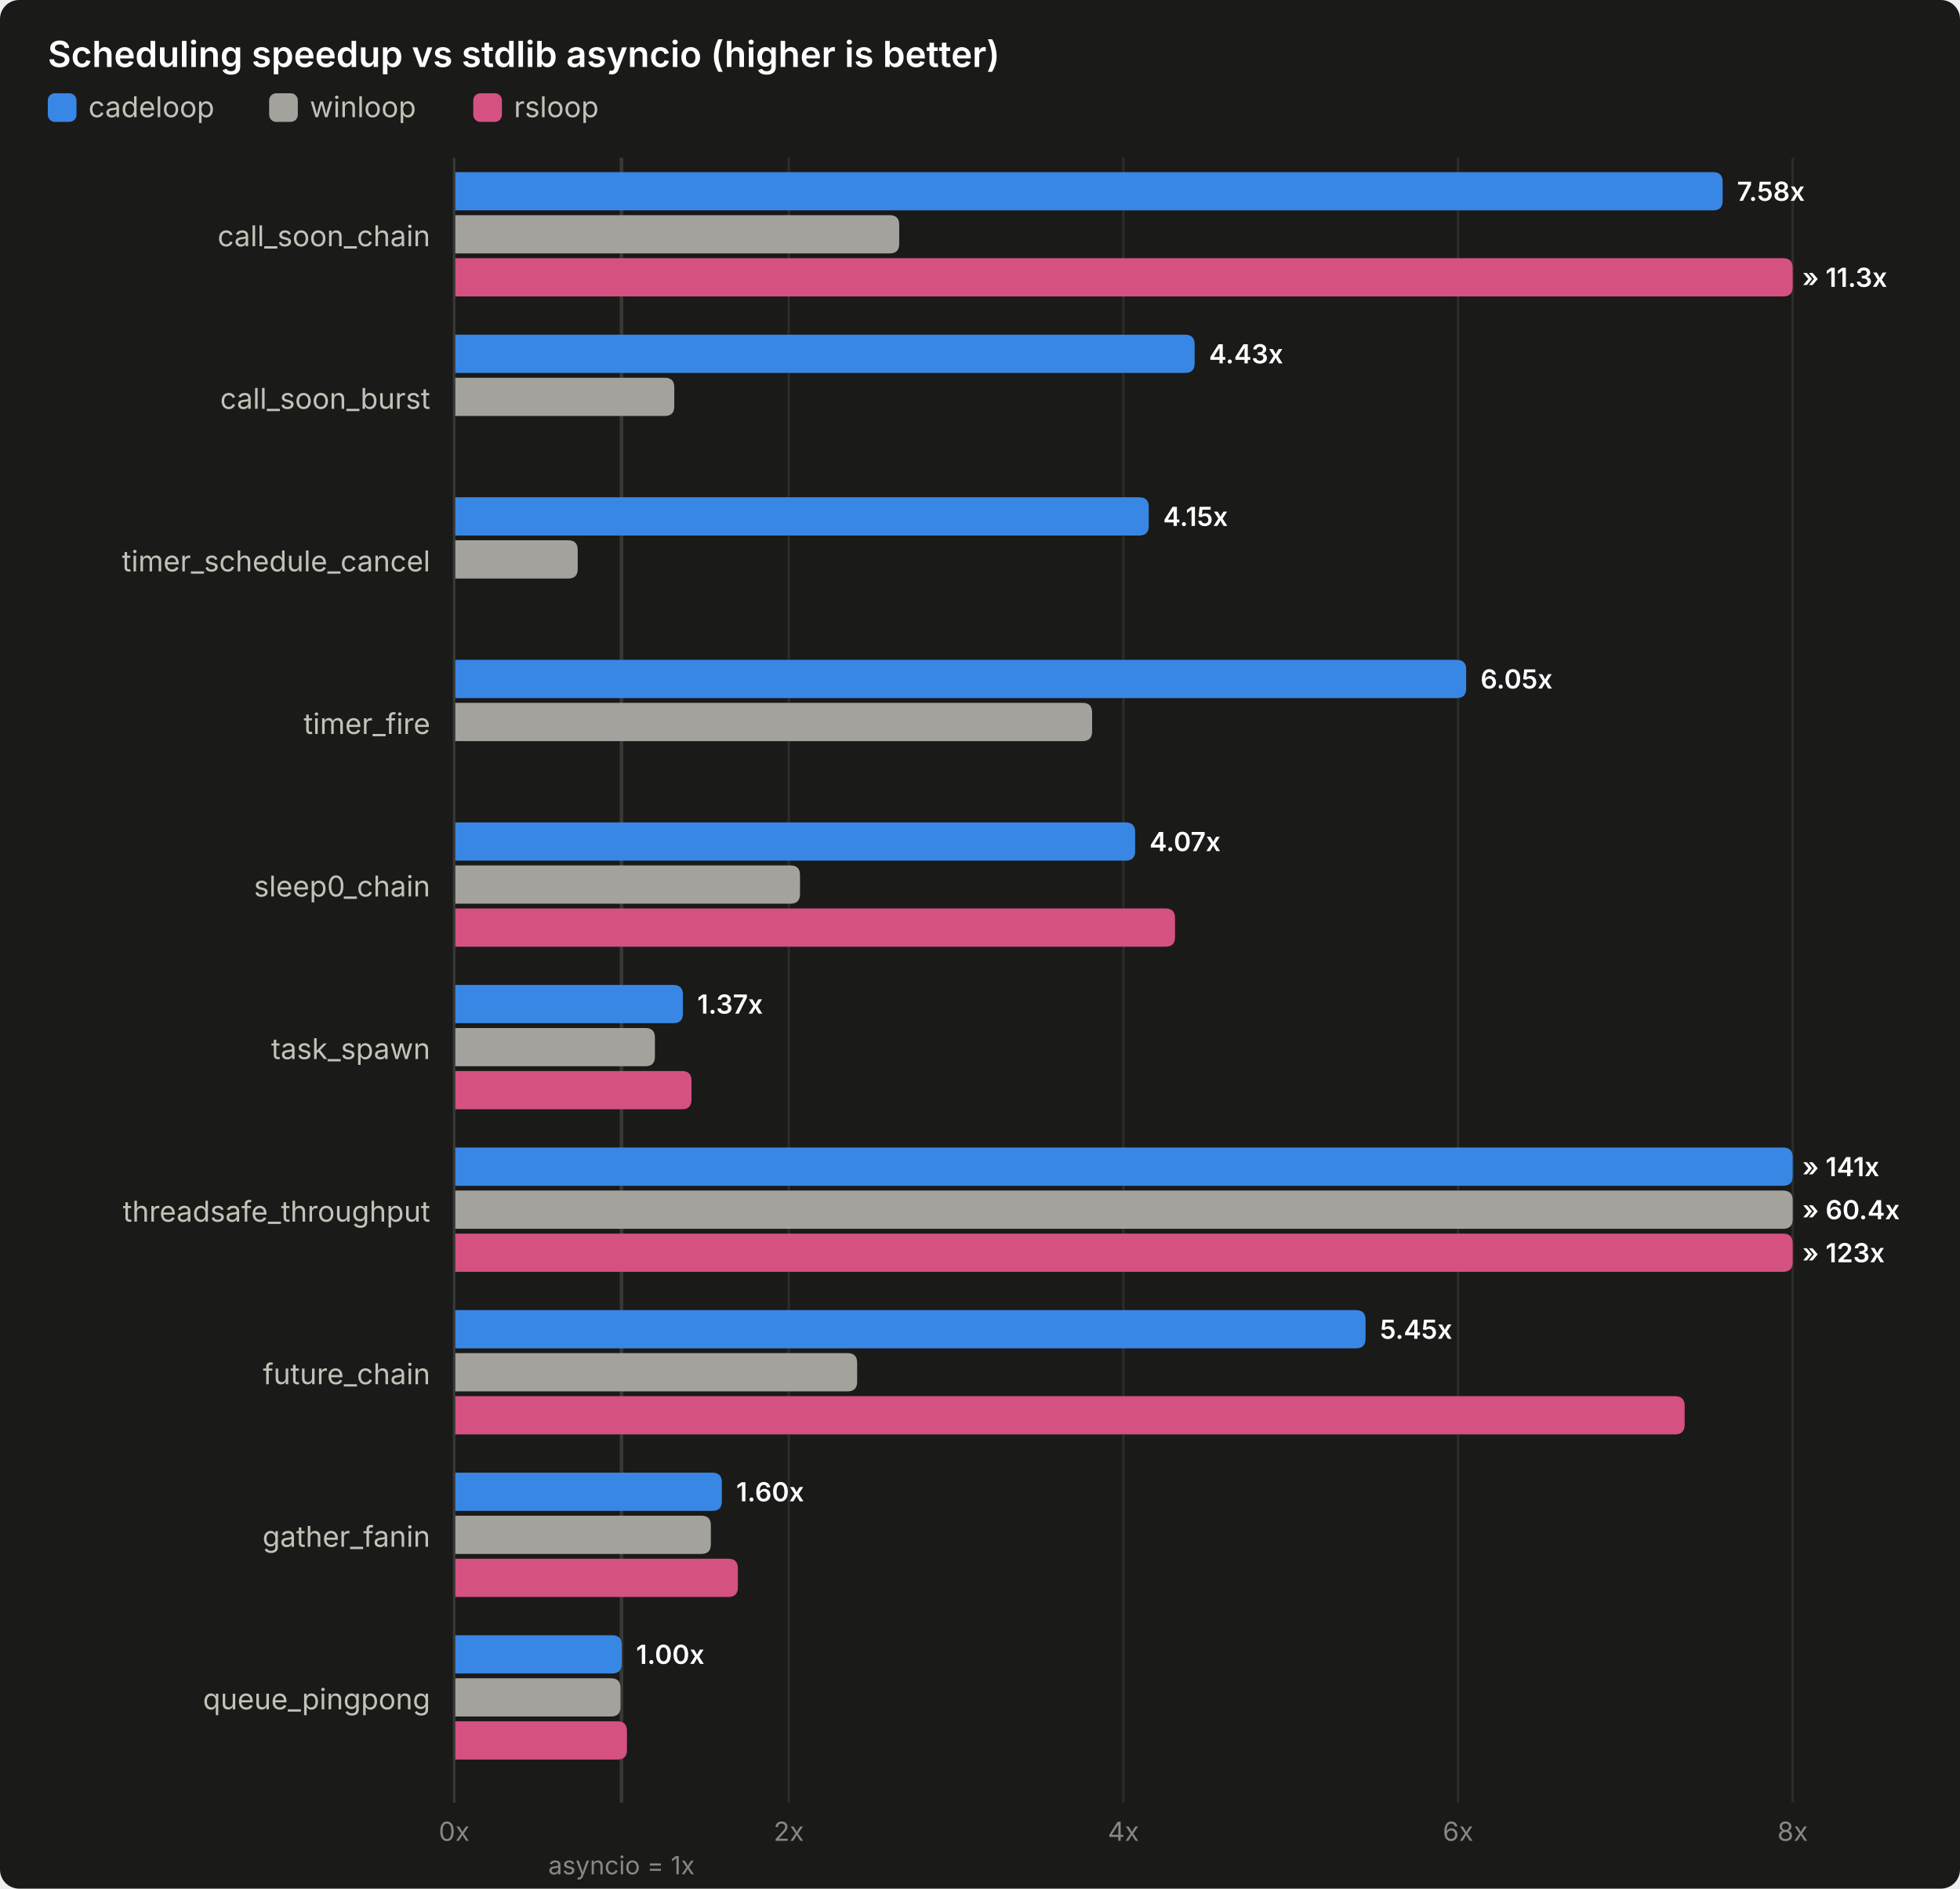
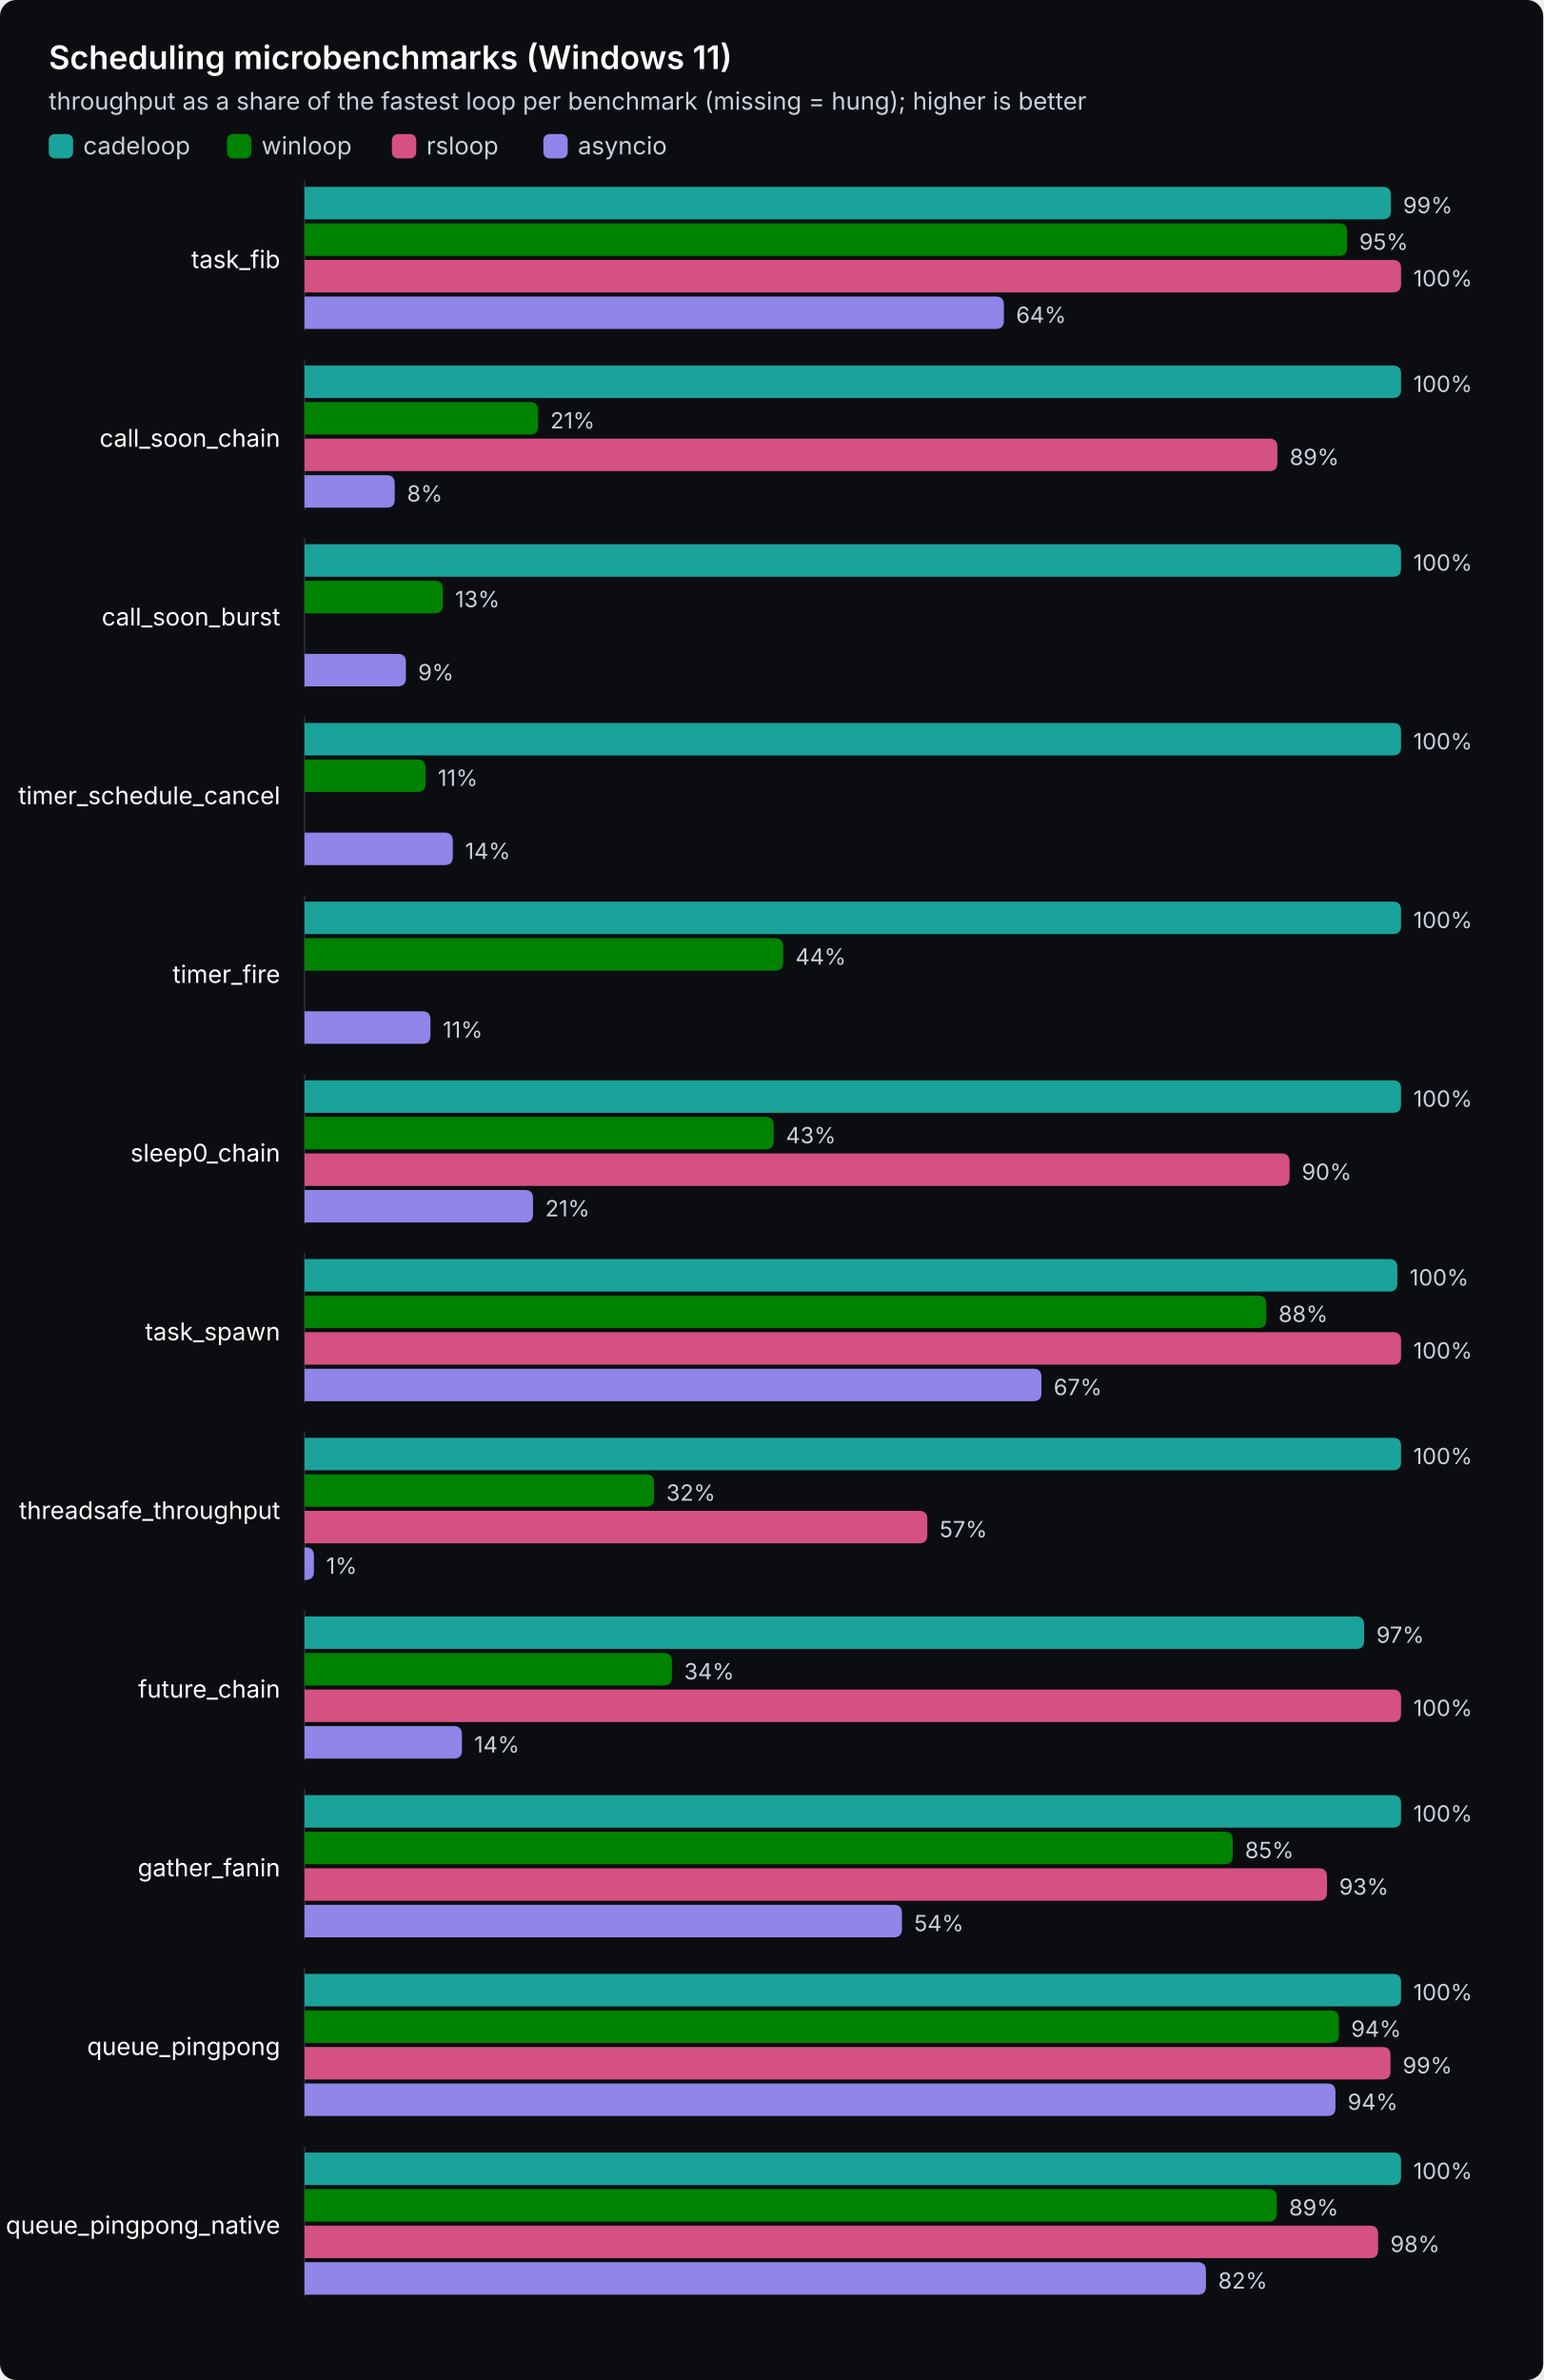
- <svg xmlns="http://www.w3.org/2000/svg" viewBox="0 0 820 790" width="820" height="790" font-family="system-ui, -apple-system, 'Segoe UI', sans-serif">
-   <rect width="820" height="790" fill="#1a1a19" rx="8" />
-   <text x="20" y="28" font-size="15" font-weight="600" fill="#ffffff">Scheduling speedup vs stdlib asyncio (higher is better)</text>
-   <rect x="20" y="39" width="12" height="12" rx="3" fill="#3987e5" />
-   <text x="37" y="49" font-size="12" fill="#c3c2b7">cadeloop</text>
-   <rect x="112.6" y="39" width="12" height="12" rx="3" fill="#a3a29c" />
-   <text x="129.6" y="49" font-size="12" fill="#c3c2b7">winloop</text>
-   <rect x="198.0" y="39" width="12" height="12" rx="3" fill="#d55181" />
-   <text x="215.0" y="49" font-size="12" fill="#c3c2b7">rsloop</text>
-   <line x1="190.0" y1="66" x2="190.0" y2="754" stroke="#2c2c2a" stroke-width="1" />
-   <text x="190.0" y="770" font-size="11" fill="#898781" text-anchor="middle">0x</text>
-   <line x1="330.0" y1="66" x2="330.0" y2="754" stroke="#2c2c2a" stroke-width="1" />
-   <text x="330.0" y="770" font-size="11" fill="#898781" text-anchor="middle">2x</text>
-   <line x1="470.0" y1="66" x2="470.0" y2="754" stroke="#2c2c2a" stroke-width="1" />
-   <text x="470.0" y="770" font-size="11" fill="#898781" text-anchor="middle">4x</text>
-   <line x1="610.0" y1="66" x2="610.0" y2="754" stroke="#2c2c2a" stroke-width="1" />
-   <text x="610.0" y="770" font-size="11" fill="#898781" text-anchor="middle">6x</text>
-   <line x1="750.0" y1="66" x2="750.0" y2="754" stroke="#2c2c2a" stroke-width="1" />
-   <text x="750.0" y="770" font-size="11" fill="#898781" text-anchor="middle">8x</text>
-   <line x1="260.0" y1="66" x2="260.0" y2="754" stroke="#383835" stroke-width="1.5" />
-   <text x="260.0" y="784" font-size="10.5" fill="#898781" text-anchor="middle">asyncio = 1x</text>
-   <text x="180" y="103.0" font-size="12" fill="#c3c2b7" text-anchor="end">call_soon_chain</text>
-   <path d="M190.0,72.0 h526.7 q4.0,0 4.0,4.0 v8.0 q0,4.0 -4.0,4.0 h-526.7 z" fill="#3987e5" />
-   <rect x="190.0" y="71.0" width="0" height="0" fill="#1a1a19" />
-   <text x="726.7" y="84" font-size="11" font-weight="600" fill="#ffffff">7.58x</text>
-   <path d="M190.0,90.0 h182.2 q4.0,0 4.0,4.0 v8.0 q0,4.0 -4.0,4.0 h-182.2 z" fill="#a3a29c" />
-   <rect x="190.0" y="89.0" width="0" height="0" fill="#1a1a19" />
-   <path d="M190.0,108.0 h556.0 q4.0,0 4.0,4.0 v8.0 q0,4.0 -4.0,4.0 h-556.0 z" fill="#d55181" />
-   <rect x="190.0" y="107.0" width="0" height="0" fill="#1a1a19" />
-   <text x="754.0" y="120" font-size="11" font-weight="600" fill="#ffffff">» 11.3x</text>
-   <text x="180" y="171.0" font-size="12" fill="#c3c2b7" text-anchor="end">call_soon_burst</text>
-   <path d="M190.0,140.0 h305.8 q4.0,0 4.0,4.0 v8.0 q0,4.0 -4.0,4.0 h-305.8 z" fill="#3987e5" />
-   <rect x="190.0" y="139.0" width="0" height="0" fill="#1a1a19" />
-   <text x="505.8" y="152" font-size="11" font-weight="600" fill="#ffffff">4.43x</text>
-   <path d="M190.0,158.0 h88.1 q4.0,0 4.0,4.0 v8.0 q0,4.0 -4.0,4.0 h-88.1 z" fill="#a3a29c" />
-   <rect x="190.0" y="157.0" width="0" height="0" fill="#1a1a19" />
-   <text x="180" y="239.0" font-size="12" fill="#c3c2b7" text-anchor="end">timer_schedule_cancel</text>
-   <path d="M190.0,208.0 h286.6 q4.0,0 4.0,4.0 v8.0 q0,4.0 -4.0,4.0 h-286.6 z" fill="#3987e5" />
-   <rect x="190.0" y="207.0" width="0" height="0" fill="#1a1a19" />
-   <text x="486.6" y="220" font-size="11" font-weight="600" fill="#ffffff">4.15x</text>
-   <path d="M190.0,226.0 h47.7 q4.0,0 4.0,4.0 v8.0 q0,4.0 -4.0,4.0 h-47.7 z" fill="#a3a29c" />
-   <rect x="190.0" y="225.0" width="0" height="0" fill="#1a1a19" />
-   <text x="180" y="307.0" font-size="12" fill="#c3c2b7" text-anchor="end">timer_fire</text>
-   <path d="M190.0,276.0 h419.4 q4.0,0 4.0,4.0 v8.0 q0,4.0 -4.0,4.0 h-419.4 z" fill="#3987e5" />
-   <rect x="190.0" y="275.0" width="0" height="0" fill="#1a1a19" />
-   <text x="619.4" y="288" font-size="11" font-weight="600" fill="#ffffff">6.05x</text>
-   <path d="M190.0,294.0 h262.9 q4.0,0 4.0,4.0 v8.0 q0,4.0 -4.0,4.0 h-262.9 z" fill="#a3a29c" />
-   <rect x="190.0" y="293.0" width="0" height="0" fill="#1a1a19" />
-   <text x="180" y="375.0" font-size="12" fill="#c3c2b7" text-anchor="end">sleep0_chain</text>
-   <path d="M190.0,344.0 h280.9 q4.0,0 4.0,4.0 v8.0 q0,4.0 -4.0,4.0 h-280.9 z" fill="#3987e5" />
-   <rect x="190.0" y="343.0" width="0" height="0" fill="#1a1a19" />
-   <text x="480.9" y="356" font-size="11" font-weight="600" fill="#ffffff">4.07x</text>
-   <path d="M190.0,362.0 h140.7 q4.0,0 4.0,4.0 v8.0 q0,4.0 -4.0,4.0 h-140.7 z" fill="#a3a29c" />
-   <rect x="190.0" y="361.0" width="0" height="0" fill="#1a1a19" />
-   <path d="M190.0,380.0 h297.6 q4.0,0 4.0,4.0 v8.0 q0,4.0 -4.0,4.0 h-297.6 z" fill="#d55181" />
-   <rect x="190.0" y="379.0" width="0" height="0" fill="#1a1a19" />
-   <text x="180" y="443.0" font-size="12" fill="#c3c2b7" text-anchor="end">task_spawn</text>
-   <path d="M190.0,412.0 h91.7 q4.0,0 4.0,4.0 v8.0 q0,4.0 -4.0,4.0 h-91.7 z" fill="#3987e5" />
-   <rect x="190.0" y="411.0" width="0" height="0" fill="#1a1a19" />
-   <text x="291.7" y="424" font-size="11" font-weight="600" fill="#ffffff">1.37x</text>
-   <path d="M190.0,430.0 h80.0 q4.0,0 4.0,4.0 v8.0 q0,4.0 -4.0,4.0 h-80.0 z" fill="#a3a29c" />
-   <rect x="190.0" y="429.0" width="0" height="0" fill="#1a1a19" />
-   <path d="M190.0,448.0 h95.3 q4.0,0 4.0,4.0 v8.0 q0,4.0 -4.0,4.0 h-95.3 z" fill="#d55181" />
-   <rect x="190.0" y="447.0" width="0" height="0" fill="#1a1a19" />
-   <text x="180" y="511.0" font-size="12" fill="#c3c2b7" text-anchor="end">threadsafe_throughput</text>
-   <path d="M190.0,480.0 h556.0 q4.0,0 4.0,4.0 v8.0 q0,4.0 -4.0,4.0 h-556.0 z" fill="#3987e5" />
-   <rect x="190.0" y="479.0" width="0" height="0" fill="#1a1a19" />
-   <text x="754.0" y="492" font-size="11" font-weight="600" fill="#ffffff">» 141x</text>
-   <path d="M190.0,498.0 h556.0 q4.0,0 4.0,4.0 v8.0 q0,4.0 -4.0,4.0 h-556.0 z" fill="#a3a29c" />
-   <rect x="190.0" y="497.0" width="0" height="0" fill="#1a1a19" />
-   <text x="754.0" y="510" font-size="11" font-weight="600" fill="#ffffff">» 60.4x</text>
-   <path d="M190.0,516.0 h556.0 q4.0,0 4.0,4.0 v8.0 q0,4.0 -4.0,4.0 h-556.0 z" fill="#d55181" />
-   <rect x="190.0" y="515.0" width="0" height="0" fill="#1a1a19" />
-   <text x="754.0" y="528" font-size="11" font-weight="600" fill="#ffffff">» 123x</text>
-   <text x="180" y="579.0" font-size="12" fill="#c3c2b7" text-anchor="end">future_chain</text>
-   <path d="M190.0,548.0 h377.3 q4.0,0 4.0,4.0 v8.0 q0,4.0 -4.0,4.0 h-377.3 z" fill="#3987e5" />
-   <rect x="190.0" y="547.0" width="0" height="0" fill="#1a1a19" />
-   <text x="577.3" y="560" font-size="11" font-weight="600" fill="#ffffff">5.45x</text>
-   <path d="M190.0,566.0 h164.6 q4.0,0 4.0,4.0 v8.0 q0,4.0 -4.0,4.0 h-164.6 z" fill="#a3a29c" />
-   <rect x="190.0" y="565.0" width="0" height="0" fill="#1a1a19" />
-   <path d="M190.0,584.0 h510.8 q4.0,0 4.0,4.0 v8.0 q0,4.0 -4.0,4.0 h-510.8 z" fill="#d55181" />
-   <rect x="190.0" y="583.0" width="0" height="0" fill="#1a1a19" />
-   <text x="180" y="647.0" font-size="12" fill="#c3c2b7" text-anchor="end">gather_fanin</text>
-   <path d="M190.0,616.0 h108.0 q4.0,0 4.0,4.0 v8.0 q0,4.0 -4.0,4.0 h-108.0 z" fill="#3987e5" />
-   <rect x="190.0" y="615.0" width="0" height="0" fill="#1a1a19" />
-   <text x="308.0" y="628" font-size="11" font-weight="600" fill="#ffffff">1.60x</text>
-   <path d="M190.0,634.0 h103.4 q4.0,0 4.0,4.0 v8.0 q0,4.0 -4.0,4.0 h-103.4 z" fill="#a3a29c" />
-   <rect x="190.0" y="633.0" width="0" height="0" fill="#1a1a19" />
-   <path d="M190.0,652.0 h114.7 q4.0,0 4.0,4.0 v8.0 q0,4.0 -4.0,4.0 h-114.7 z" fill="#d55181" />
-   <rect x="190.0" y="651.0" width="0" height="0" fill="#1a1a19" />
-   <text x="180" y="715.0" font-size="12" fill="#c3c2b7" text-anchor="end">queue_pingpong</text>
-   <path d="M190.0,684.0 h66.1 q4.0,0 4.0,4.0 v8.0 q0,4.0 -4.0,4.0 h-66.1 z" fill="#3987e5" />
-   <rect x="190.0" y="683.0" width="0" height="0" fill="#1a1a19" />
-   <text x="266.1" y="696" font-size="11" font-weight="600" fill="#ffffff">1.00x</text>
-   <path d="M190.0,702.0 h65.6 q4.0,0 4.0,4.0 v8.0 q0,4.0 -4.0,4.0 h-65.6 z" fill="#a3a29c" />
-   <rect x="190.0" y="701.0" width="0" height="0" fill="#1a1a19" />
-   <path d="M190.0,720.0 h68.3 q4.0,0 4.0,4.0 v8.0 q0,4.0 -4.0,4.0 h-68.3 z" fill="#d55181" />
-   <rect x="190.0" y="719.0" width="0" height="0" fill="#1a1a19" />
-   <line x1="190" y1="66" x2="190" y2="754" stroke="#383835" stroke-width="1" />
+ <svg xmlns="http://www.w3.org/2000/svg" viewBox="0 0 760 1172" width="760" height="1172" font-family="system-ui, -apple-system, 'Segoe UI', sans-serif">
+   <rect width="760" height="1172" fill="#0B0D11" rx="8" />
+   <text x="24" y="34" font-size="16" font-weight="600" fill="#ffffff">Scheduling microbenchmarks (Windows 11)</text>
+   <text x="24" y="54" font-size="12" fill="#c9d1d9">throughput as a share of the fastest loop per benchmark (missing = hung); higher is better</text>
+   <rect x="24.0" y="66" width="12" height="12" rx="3" fill="#1aa39a" />
+   <text x="41.0" y="76" font-size="12" fill="#c9d1d9">cadeloop</text>
+   <rect x="111.8" y="66" width="12" height="12" rx="3" fill="#008300" />
+   <text x="128.8" y="76" font-size="12" fill="#c9d1d9">winloop</text>
+   <rect x="193.0" y="66" width="12" height="12" rx="3" fill="#d55181" />
+   <text x="210.0" y="76" font-size="12" fill="#c9d1d9">rsloop</text>
+   <rect x="267.6" y="66" width="12" height="12" rx="3" fill="#9085e9" />
+   <text x="284.6" y="76" font-size="12" fill="#c9d1d9">asyncio</text>
+   <text x="138" y="132.0" font-size="12" text-anchor="end" fill="#ffffff">task_fib</text>
+   <line x1="150" y1="89" x2="150" y2="163" stroke="#232830" stroke-width="1" />
+   <path d="M150.0,92.0 h531.0 q4.0,0 4.0,4.0 v8.0 q0,4.0 -4.0,4.0 h-531.0 z" fill="#1aa39a" />
+   <rect x="150.0" y="91.0" width="0" height="0" fill="#0B0D11" />
+   <text x="691.0" y="105" font-size="11" fill="#c9d1d9">99%</text>
+   <path d="M150.0,110.0 h509.4 q4.0,0 4.0,4.0 v8.0 q0,4.0 -4.0,4.0 h-509.4 z" fill="#008300" />
+   <rect x="150.0" y="109.0" width="0" height="0" fill="#0B0D11" />
+   <text x="669.4" y="123" font-size="11" fill="#c9d1d9">95%</text>
+   <path d="M150.0,128.0 h536.0 q4.0,0 4.0,4.0 v8.0 q0,4.0 -4.0,4.0 h-536.0 z" fill="#d55181" />
+   <rect x="150.0" y="127.0" width="0" height="0" fill="#0B0D11" />
+   <text x="696.0" y="141" font-size="11" fill="#c9d1d9">100%</text>
+   <path d="M150.0,146.0 h340.4 q4.0,0 4.0,4.0 v8.0 q0,4.0 -4.0,4.0 h-340.4 z" fill="#9085e9" />
+   <rect x="150.0" y="145.0" width="0" height="0" fill="#0B0D11" />
+   <text x="500.4" y="159" font-size="11" fill="#c9d1d9">64%</text>
+   <text x="138" y="220.0" font-size="12" text-anchor="end" fill="#ffffff">call_soon_chain</text>
+   <line x1="150" y1="177" x2="150" y2="251" stroke="#232830" stroke-width="1" />
+   <path d="M150.0,180.0 h536.0 q4.0,0 4.0,4.0 v8.0 q0,4.0 -4.0,4.0 h-536.0 z" fill="#1aa39a" />
+   <rect x="150.0" y="179.0" width="0" height="0" fill="#0B0D11" />
+   <text x="696.0" y="193" font-size="11" fill="#c9d1d9">100%</text>
+   <path d="M150.0,198.0 h111.0 q4.0,0 4.0,4.0 v8.0 q0,4.0 -4.0,4.0 h-111.0 z" fill="#008300" />
+   <rect x="150.0" y="197.0" width="0" height="0" fill="#0B0D11" />
+   <text x="271.0" y="211" font-size="11" fill="#c9d1d9">21%</text>
+   <path d="M150.0,216.0 h475.1 q4.0,0 4.0,4.0 v8.0 q0,4.0 -4.0,4.0 h-475.1 z" fill="#d55181" />
+   <rect x="150.0" y="215.0" width="0" height="0" fill="#0B0D11" />
+   <text x="635.1" y="229" font-size="11" fill="#c9d1d9">89%</text>
+   <path d="M150.0,234.0 h40.4 q4.0,0 4.0,4.0 v8.0 q0,4.0 -4.0,4.0 h-40.4 z" fill="#9085e9" />
+   <rect x="150.0" y="233.0" width="0" height="0" fill="#0B0D11" />
+   <text x="200.4" y="247" font-size="11" fill="#c9d1d9">8%</text>
+   <text x="138" y="308.0" font-size="12" text-anchor="end" fill="#ffffff">call_soon_burst</text>
+   <line x1="150" y1="265" x2="150" y2="339" stroke="#232830" stroke-width="1" />
+   <path d="M150.0,268.0 h536.0 q4.0,0 4.0,4.0 v8.0 q0,4.0 -4.0,4.0 h-536.0 z" fill="#1aa39a" />
+   <rect x="150.0" y="267.0" width="0" height="0" fill="#0B0D11" />
+   <text x="696.0" y="281" font-size="11" fill="#c9d1d9">100%</text>
+   <path d="M150.0,286.0 h64.1 q4.0,0 4.0,4.0 v8.0 q0,4.0 -4.0,4.0 h-64.1 z" fill="#008300" />
+   <rect x="150.0" y="285.0" width="0" height="0" fill="#0B0D11" />
+   <text x="224.1" y="299" font-size="11" fill="#c9d1d9">13%</text>
+   <path d="M150.0,322.0 h45.9 q4.0,0 4.0,4.0 v8.0 q0,4.0 -4.0,4.0 h-45.9 z" fill="#9085e9" />
+   <rect x="150.0" y="321.0" width="0" height="0" fill="#0B0D11" />
+   <text x="205.9" y="335" font-size="11" fill="#c9d1d9">9%</text>
+   <text x="138" y="396.0" font-size="12" text-anchor="end" fill="#ffffff">timer_schedule_cancel</text>
+   <line x1="150" y1="353" x2="150" y2="427" stroke="#232830" stroke-width="1" />
+   <path d="M150.0,356.0 h536.0 q4.0,0 4.0,4.0 v8.0 q0,4.0 -4.0,4.0 h-536.0 z" fill="#1aa39a" />
+   <rect x="150.0" y="355.0" width="0" height="0" fill="#0B0D11" />
+   <text x="696.0" y="369" font-size="11" fill="#c9d1d9">100%</text>
+   <path d="M150.0,374.0 h55.6 q4.0,0 4.0,4.0 v8.0 q0,4.0 -4.0,4.0 h-55.6 z" fill="#008300" />
+   <rect x="150.0" y="373.0" width="0" height="0" fill="#0B0D11" />
+   <text x="215.6" y="387" font-size="11" fill="#c9d1d9">11%</text>
+   <path d="M150.0,410.0 h69.0 q4.0,0 4.0,4.0 v8.0 q0,4.0 -4.0,4.0 h-69.0 z" fill="#9085e9" />
+   <rect x="150.0" y="409.0" width="0" height="0" fill="#0B0D11" />
+   <text x="229.0" y="423" font-size="11" fill="#c9d1d9">14%</text>
+   <text x="138" y="484.0" font-size="12" text-anchor="end" fill="#ffffff">timer_fire</text>
+   <line x1="150" y1="441" x2="150" y2="515" stroke="#232830" stroke-width="1" />
+   <path d="M150.0,444.0 h536.0 q4.0,0 4.0,4.0 v8.0 q0,4.0 -4.0,4.0 h-536.0 z" fill="#1aa39a" />
+   <rect x="150.0" y="443.0" width="0" height="0" fill="#0B0D11" />
+   <text x="696.0" y="457" font-size="11" fill="#c9d1d9">100%</text>
+   <path d="M150.0,462.0 h231.7 q4.0,0 4.0,4.0 v8.0 q0,4.0 -4.0,4.0 h-231.7 z" fill="#008300" />
+   <rect x="150.0" y="461.0" width="0" height="0" fill="#0B0D11" />
+   <text x="391.7" y="475" font-size="11" fill="#c9d1d9">44%</text>
+   <path d="M150.0,498.0 h58.0 q4.0,0 4.0,4.0 v8.0 q0,4.0 -4.0,4.0 h-58.0 z" fill="#9085e9" />
+   <rect x="150.0" y="497.0" width="0" height="0" fill="#0B0D11" />
+   <text x="218.0" y="511" font-size="11" fill="#c9d1d9">11%</text>
+   <text x="138" y="572.0" font-size="12" text-anchor="end" fill="#ffffff">sleep0_chain</text>
+   <line x1="150" y1="529" x2="150" y2="603" stroke="#232830" stroke-width="1" />
+   <path d="M150.0,532.0 h536.0 q4.0,0 4.0,4.0 v8.0 q0,4.0 -4.0,4.0 h-536.0 z" fill="#1aa39a" />
+   <rect x="150.0" y="531.0" width="0" height="0" fill="#0B0D11" />
+   <text x="696.0" y="545" font-size="11" fill="#c9d1d9">100%</text>
+   <path d="M150.0,550.0 h227.0 q4.0,0 4.0,4.0 v8.0 q0,4.0 -4.0,4.0 h-227.0 z" fill="#008300" />
+   <rect x="150.0" y="549.0" width="0" height="0" fill="#0B0D11" />
+   <text x="387.0" y="563" font-size="11" fill="#c9d1d9">43%</text>
+   <path d="M150.0,568.0 h481.1 q4.0,0 4.0,4.0 v8.0 q0,4.0 -4.0,4.0 h-481.1 z" fill="#d55181" />
+   <rect x="150.0" y="567.0" width="0" height="0" fill="#0B0D11" />
+   <text x="641.1" y="581" font-size="11" fill="#c9d1d9">90%</text>
+   <path d="M150.0,586.0 h108.5 q4.0,0 4.0,4.0 v8.0 q0,4.0 -4.0,4.0 h-108.5 z" fill="#9085e9" />
+   <rect x="150.0" y="585.0" width="0" height="0" fill="#0B0D11" />
+   <text x="268.5" y="599" font-size="11" fill="#c9d1d9">21%</text>
+   <text x="138" y="660.0" font-size="12" text-anchor="end" fill="#ffffff">task_spawn</text>
+   <line x1="150" y1="617" x2="150" y2="691" stroke="#232830" stroke-width="1" />
+   <path d="M150.0,620.0 h534.2 q4.0,0 4.0,4.0 v8.0 q0,4.0 -4.0,4.0 h-534.2 z" fill="#1aa39a" />
+   <rect x="150.0" y="619.0" width="0" height="0" fill="#0B0D11" />
+   <text x="694.2" y="633" font-size="11" fill="#c9d1d9">100%</text>
+   <path d="M150.0,638.0 h469.6 q4.0,0 4.0,4.0 v8.0 q0,4.0 -4.0,4.0 h-469.6 z" fill="#008300" />
+   <rect x="150.0" y="637.0" width="0" height="0" fill="#0B0D11" />
+   <text x="629.6" y="651" font-size="11" fill="#c9d1d9">88%</text>
+   <path d="M150.0,656.0 h536.0 q4.0,0 4.0,4.0 v8.0 q0,4.0 -4.0,4.0 h-536.0 z" fill="#d55181" />
+   <rect x="150.0" y="655.0" width="0" height="0" fill="#0B0D11" />
+   <text x="696.0" y="669" font-size="11" fill="#c9d1d9">100%</text>
+   <path d="M150.0,674.0 h358.9 q4.0,0 4.0,4.0 v8.0 q0,4.0 -4.0,4.0 h-358.9 z" fill="#9085e9" />
+   <rect x="150.0" y="673.0" width="0" height="0" fill="#0B0D11" />
+   <text x="518.9" y="687" font-size="11" fill="#c9d1d9">67%</text>
+   <text x="138" y="748.0" font-size="12" text-anchor="end" fill="#ffffff">threadsafe_throughput</text>
+   <line x1="150" y1="705" x2="150" y2="779" stroke="#232830" stroke-width="1" />
+   <path d="M150.0,708.0 h536.0 q4.0,0 4.0,4.0 v8.0 q0,4.0 -4.0,4.0 h-536.0 z" fill="#1aa39a" />
+   <rect x="150.0" y="707.0" width="0" height="0" fill="#0B0D11" />
+   <text x="696.0" y="721" font-size="11" fill="#c9d1d9">100%</text>
+   <path d="M150.0,726.0 h168.1 q4.0,0 4.0,4.0 v8.0 q0,4.0 -4.0,4.0 h-168.1 z" fill="#008300" />
+   <rect x="150.0" y="725.0" width="0" height="0" fill="#0B0D11" />
+   <text x="328.1" y="739" font-size="11" fill="#c9d1d9">32%</text>
+   <path d="M150.0,744.0 h302.7 q4.0,0 4.0,4.0 v8.0 q0,4.0 -4.0,4.0 h-302.7 z" fill="#d55181" />
+   <rect x="150.0" y="743.0" width="0" height="0" fill="#0B0D11" />
+   <text x="462.7" y="757" font-size="11" fill="#c9d1d9">57%</text>
+   <path d="M150.0,762.0 h0.6 q4.0,0 4.0,4.0 v8.0 q0,4.0 -4.0,4.0 h-0.6 z" fill="#9085e9" />
+   <rect x="150.0" y="761.0" width="0" height="0" fill="#0B0D11" />
+   <text x="160.6" y="775" font-size="11" fill="#c9d1d9">1%</text>
+   <text x="138" y="836.0" font-size="12" text-anchor="end" fill="#ffffff">future_chain</text>
+   <line x1="150" y1="793" x2="150" y2="867" stroke="#232830" stroke-width="1" />
+   <path d="M150.0,796.0 h517.8 q4.0,0 4.0,4.0 v8.0 q0,4.0 -4.0,4.0 h-517.8 z" fill="#1aa39a" />
+   <rect x="150.0" y="795.0" width="0" height="0" fill="#0B0D11" />
+   <text x="677.8" y="809" font-size="11" fill="#c9d1d9">97%</text>
+   <path d="M150.0,814.0 h176.9 q4.0,0 4.0,4.0 v8.0 q0,4.0 -4.0,4.0 h-176.9 z" fill="#008300" />
+   <rect x="150.0" y="813.0" width="0" height="0" fill="#0B0D11" />
+   <text x="336.9" y="827" font-size="11" fill="#c9d1d9">34%</text>
+   <path d="M150.0,832.0 h536.0 q4.0,0 4.0,4.0 v8.0 q0,4.0 -4.0,4.0 h-536.0 z" fill="#d55181" />
+   <rect x="150.0" y="831.0" width="0" height="0" fill="#0B0D11" />
+   <text x="696.0" y="845" font-size="11" fill="#c9d1d9">100%</text>
+   <path d="M150.0,850.0 h73.5 q4.0,0 4.0,4.0 v8.0 q0,4.0 -4.0,4.0 h-73.5 z" fill="#9085e9" />
+   <rect x="150.0" y="849.0" width="0" height="0" fill="#0B0D11" />
+   <text x="233.5" y="863" font-size="11" fill="#c9d1d9">14%</text>
+   <text x="138" y="924.0" font-size="12" text-anchor="end" fill="#ffffff">gather_fanin</text>
+   <line x1="150" y1="881" x2="150" y2="955" stroke="#232830" stroke-width="1" />
+   <path d="M150.0,884.0 h536.0 q4.0,0 4.0,4.0 v8.0 q0,4.0 -4.0,4.0 h-536.0 z" fill="#1aa39a" />
+   <rect x="150.0" y="883.0" width="0" height="0" fill="#0B0D11" />
+   <text x="696.0" y="897" font-size="11" fill="#c9d1d9">100%</text>
+   <path d="M150.0,902.0 h453.1 q4.0,0 4.0,4.0 v8.0 q0,4.0 -4.0,4.0 h-453.1 z" fill="#008300" />
+   <rect x="150.0" y="901.0" width="0" height="0" fill="#0B0D11" />
+   <text x="613.1" y="915" font-size="11" fill="#c9d1d9">85%</text>
+   <path d="M150.0,920.0 h499.5 q4.0,0 4.0,4.0 v8.0 q0,4.0 -4.0,4.0 h-499.5 z" fill="#d55181" />
+   <rect x="150.0" y="919.0" width="0" height="0" fill="#0B0D11" />
+   <text x="659.5" y="933" font-size="11" fill="#c9d1d9">93%</text>
+   <path d="M150.0,938.0 h290.2 q4.0,0 4.0,4.0 v8.0 q0,4.0 -4.0,4.0 h-290.2 z" fill="#9085e9" />
+   <rect x="150.0" y="937.0" width="0" height="0" fill="#0B0D11" />
+   <text x="450.2" y="951" font-size="11" fill="#c9d1d9">54%</text>
+   <text x="138" y="1012.0" font-size="12" text-anchor="end" fill="#ffffff">queue_pingpong</text>
+   <line x1="150" y1="969" x2="150" y2="1043" stroke="#232830" stroke-width="1" />
+   <path d="M150.0,972.0 h536.0 q4.0,0 4.0,4.0 v8.0 q0,4.0 -4.0,4.0 h-536.0 z" fill="#1aa39a" />
+   <rect x="150.0" y="971.0" width="0" height="0" fill="#0B0D11" />
+   <text x="696.0" y="985" font-size="11" fill="#c9d1d9">100%</text>
+   <path d="M150.0,990.0 h505.4 q4.0,0 4.0,4.0 v8.0 q0,4.0 -4.0,4.0 h-505.4 z" fill="#008300" />
+   <rect x="150.0" y="989.0" width="0" height="0" fill="#0B0D11" />
+   <text x="665.4" y="1003" font-size="11" fill="#c9d1d9">94%</text>
+   <path d="M150.0,1008.0 h530.8 q4.0,0 4.0,4.0 v8.0 q0,4.0 -4.0,4.0 h-530.8 z" fill="#d55181" />
+   <rect x="150.0" y="1007.0" width="0" height="0" fill="#0B0D11" />
+   <text x="690.8" y="1021" font-size="11" fill="#c9d1d9">99%</text>
+   <path d="M150.0,1026.0 h503.7 q4.0,0 4.0,4.0 v8.0 q0,4.0 -4.0,4.0 h-503.7 z" fill="#9085e9" />
+   <rect x="150.0" y="1025.0" width="0" height="0" fill="#0B0D11" />
+   <text x="663.7" y="1039" font-size="11" fill="#c9d1d9">94%</text>
+   <text x="138" y="1100.0" font-size="12" text-anchor="end" fill="#ffffff">queue_pingpong_native</text>
+   <line x1="150" y1="1057" x2="150" y2="1131" stroke="#232830" stroke-width="1" />
+   <path d="M150.0,1060.0 h536.0 q4.0,0 4.0,4.0 v8.0 q0,4.0 -4.0,4.0 h-536.0 z" fill="#1aa39a" />
+   <rect x="150.0" y="1059.0" width="0" height="0" fill="#0B0D11" />
+   <text x="696.0" y="1073" font-size="11" fill="#c9d1d9">100%</text>
+   <path d="M150.0,1078.0 h474.8 q4.0,0 4.0,4.0 v8.0 q0,4.0 -4.0,4.0 h-474.8 z" fill="#008300" />
+   <rect x="150.0" y="1077.0" width="0" height="0" fill="#0B0D11" />
+   <text x="634.8" y="1091" font-size="11" fill="#c9d1d9">89%</text>
+   <path d="M150.0,1096.0 h524.7 q4.0,0 4.0,4.0 v8.0 q0,4.0 -4.0,4.0 h-524.7 z" fill="#d55181" />
+   <rect x="150.0" y="1095.0" width="0" height="0" fill="#0B0D11" />
+   <text x="684.7" y="1109" font-size="11" fill="#c9d1d9">98%</text>
+   <path d="M150.0,1114.0 h439.9 q4.0,0 4.0,4.0 v8.0 q0,4.0 -4.0,4.0 h-439.9 z" fill="#9085e9" />
+   <rect x="150.0" y="1113.0" width="0" height="0" fill="#0B0D11" />
+   <text x="599.9" y="1127" font-size="11" fill="#c9d1d9">82%</text>
</svg>
